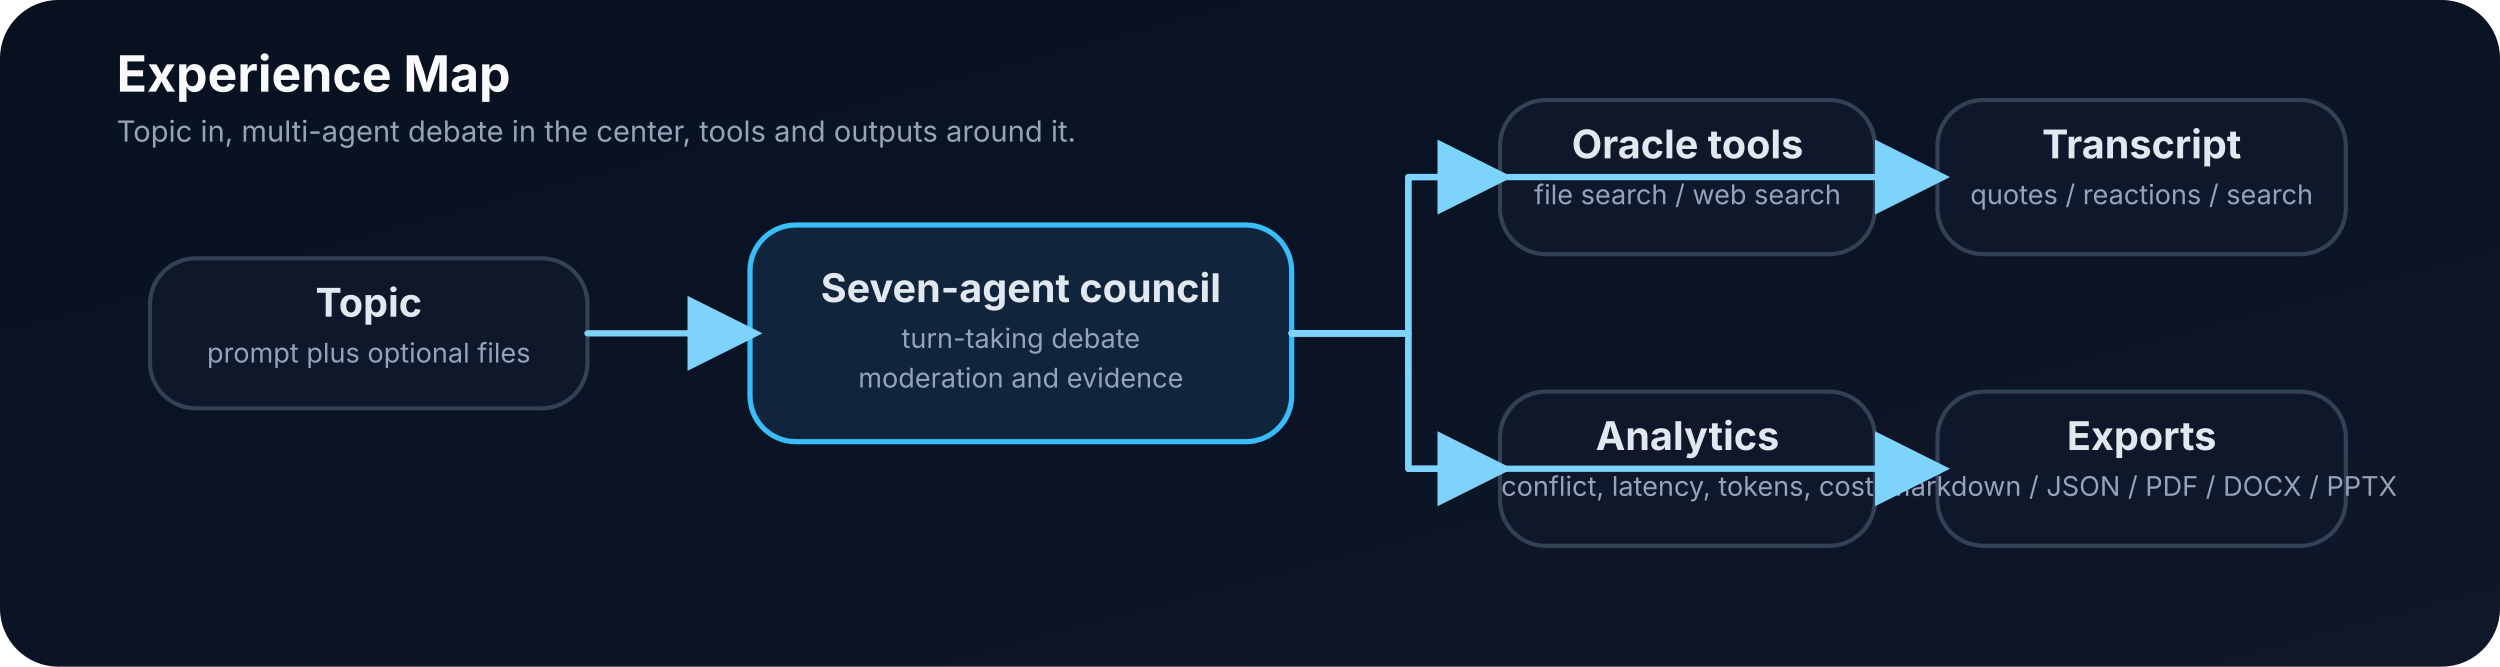
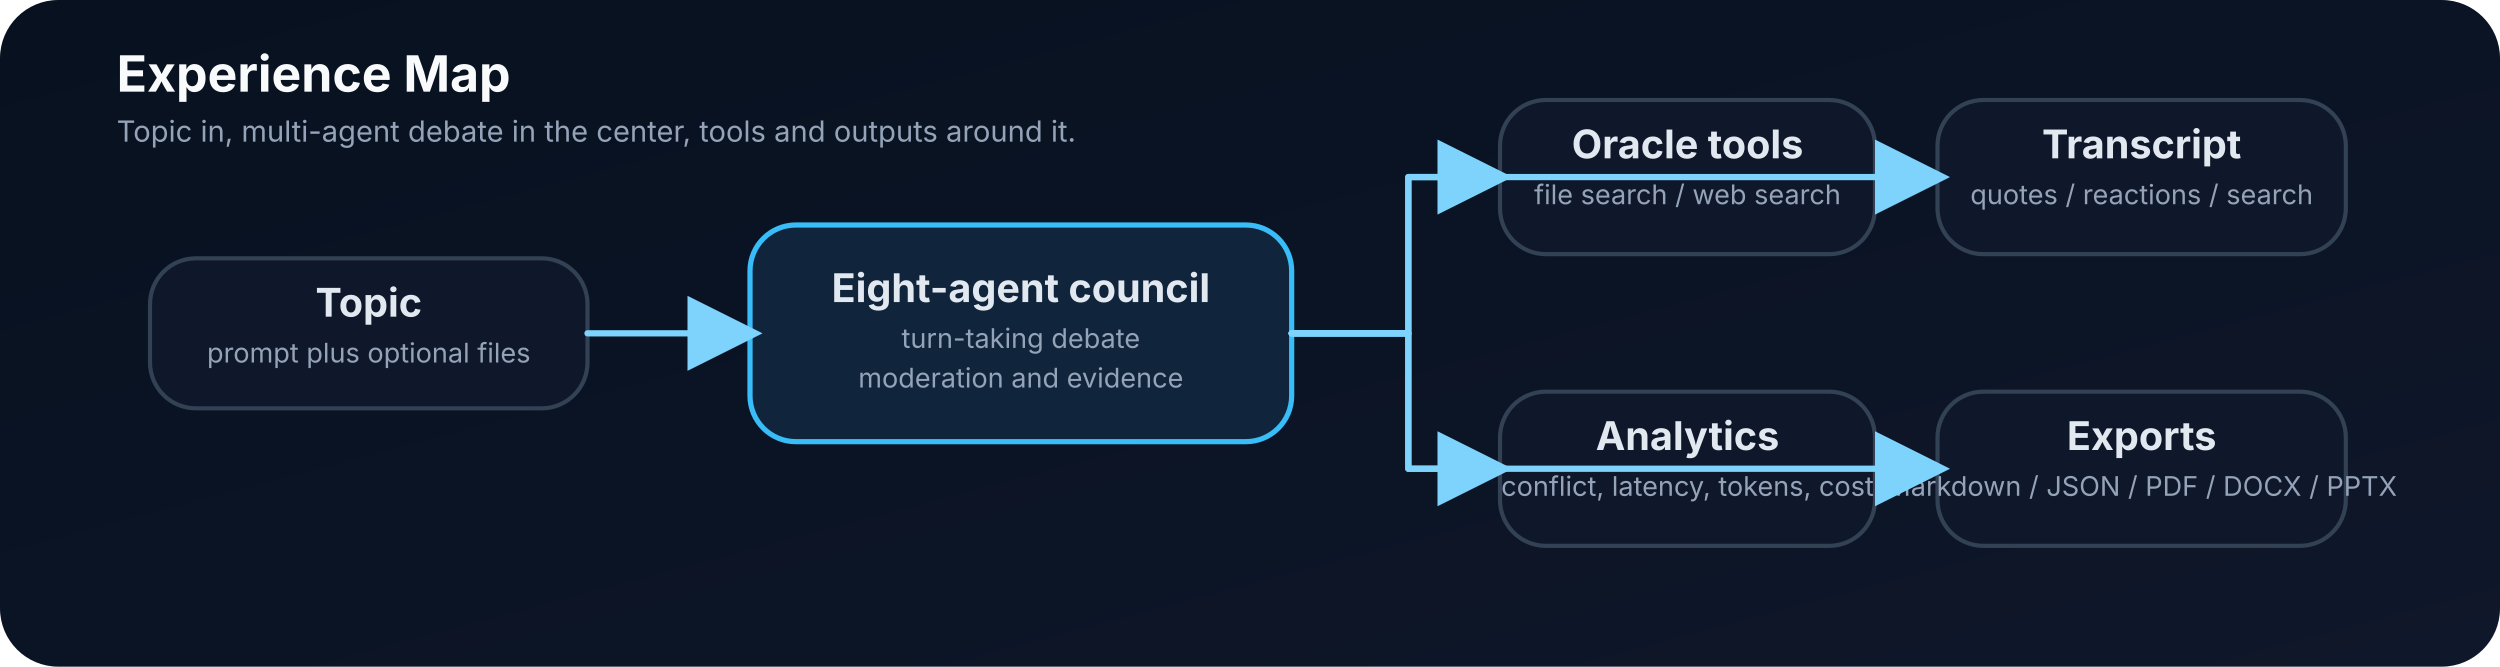
<svg xmlns="http://www.w3.org/2000/svg" viewBox="0 0 1200 320" role="img" aria-labelledby="title desc">
  <defs>
    <linearGradient id="bg" x1="0" y1="0" x2="1" y2="1">
      <stop offset="0%" stop-color="#07111f" />
      <stop offset="100%" stop-color="#0f172a" />
    </linearGradient>
    <marker id="arrow" markerWidth="12" markerHeight="12" refX="10" refY="6" orient="auto">
      <path d="M0 0L12 6L0 12z" fill="#7dd3fc" />
    </marker>
    <style>
      text { font-family: ui-sans-serif, system-ui, -apple-system, BlinkMacSystemFont, "Segoe UI", sans-serif; }
      .title { font-size: 24px; font-weight: 700; fill: #f8fafc; }
      .subtitle { font-size: 14px; fill: #94a3b8; }
      .node { fill: #0f172a; stroke: #334155; stroke-width: 2; rx: 22; }
      .node-strong { fill: #10253c; stroke: #38bdf8; stroke-width: 2.5; rx: 22; }
      .edge { stroke: #7dd3fc; stroke-width: 3; stroke-linecap: round; stroke-linejoin: round; fill: none; marker-end: url(#arrow); }
      .label { font-size: 19px; font-weight: 700; fill: #e2e8f0; text-anchor: middle; }
      .meta { font-size: 13px; fill: #94a3b8; text-anchor: middle; }
    </style>
  </defs>
  <rect width="1200" height="320" rx="28" fill="url(#bg)" />
  <text x="56" y="44" class="title">Experience Map</text>
  <text x="56" y="68" class="subtitle">Topic in, multi-agent debate in the center, tools and outputs around it.</text>
  <rect x="72" y="124" width="210" height="72" class="node" />
  <text x="177" y="152" class="label">Topic</text>
  <text x="177" y="174" class="meta">prompt plus optional files</text>
  <rect x="360" y="108" width="260" height="104" class="node-strong" />
-   <text x="490" y="145" class="label">Seven-agent council</text>
+   <text x="490" y="145" class="label">Eight-agent council</text>
  <text x="490" y="167" class="meta">turn-taking debate</text>
  <text x="490" y="186" class="meta">moderation and evidence</text>
  <rect x="720" y="48" width="180" height="74" class="node" />
  <text x="810" y="76" class="label">Oracle tools</text>
  <text x="810" y="98" class="meta">file search / web search</text>
  <rect x="930" y="48" width="196" height="74" class="node" />
  <text x="1028" y="76" class="label">Transcript</text>
  <text x="1028" y="98" class="meta">quotes / reactions / search</text>
  <rect x="720" y="188" width="180" height="74" class="node" />
  <text x="810" y="216" class="label">Analytics</text>
  <text x="810" y="238" class="meta">conflict, latency, tokens, cost</text>
  <rect x="930" y="188" width="196" height="74" class="node" />
  <text x="1028" y="216" class="label">Exports</text>
  <text x="1028" y="238" class="meta">Markdown / JSON / PDF / DOCX / PPTX</text>
  <path d="M282 160H360" class="edge" />
  <path d="M620 160H676V85H720" class="edge" />
  <path d="M620 160H676V85H930" class="edge" />
  <path d="M620 160H676V225H720" class="edge" />
  <path d="M620 160H676V225H930" class="edge" />
</svg>
